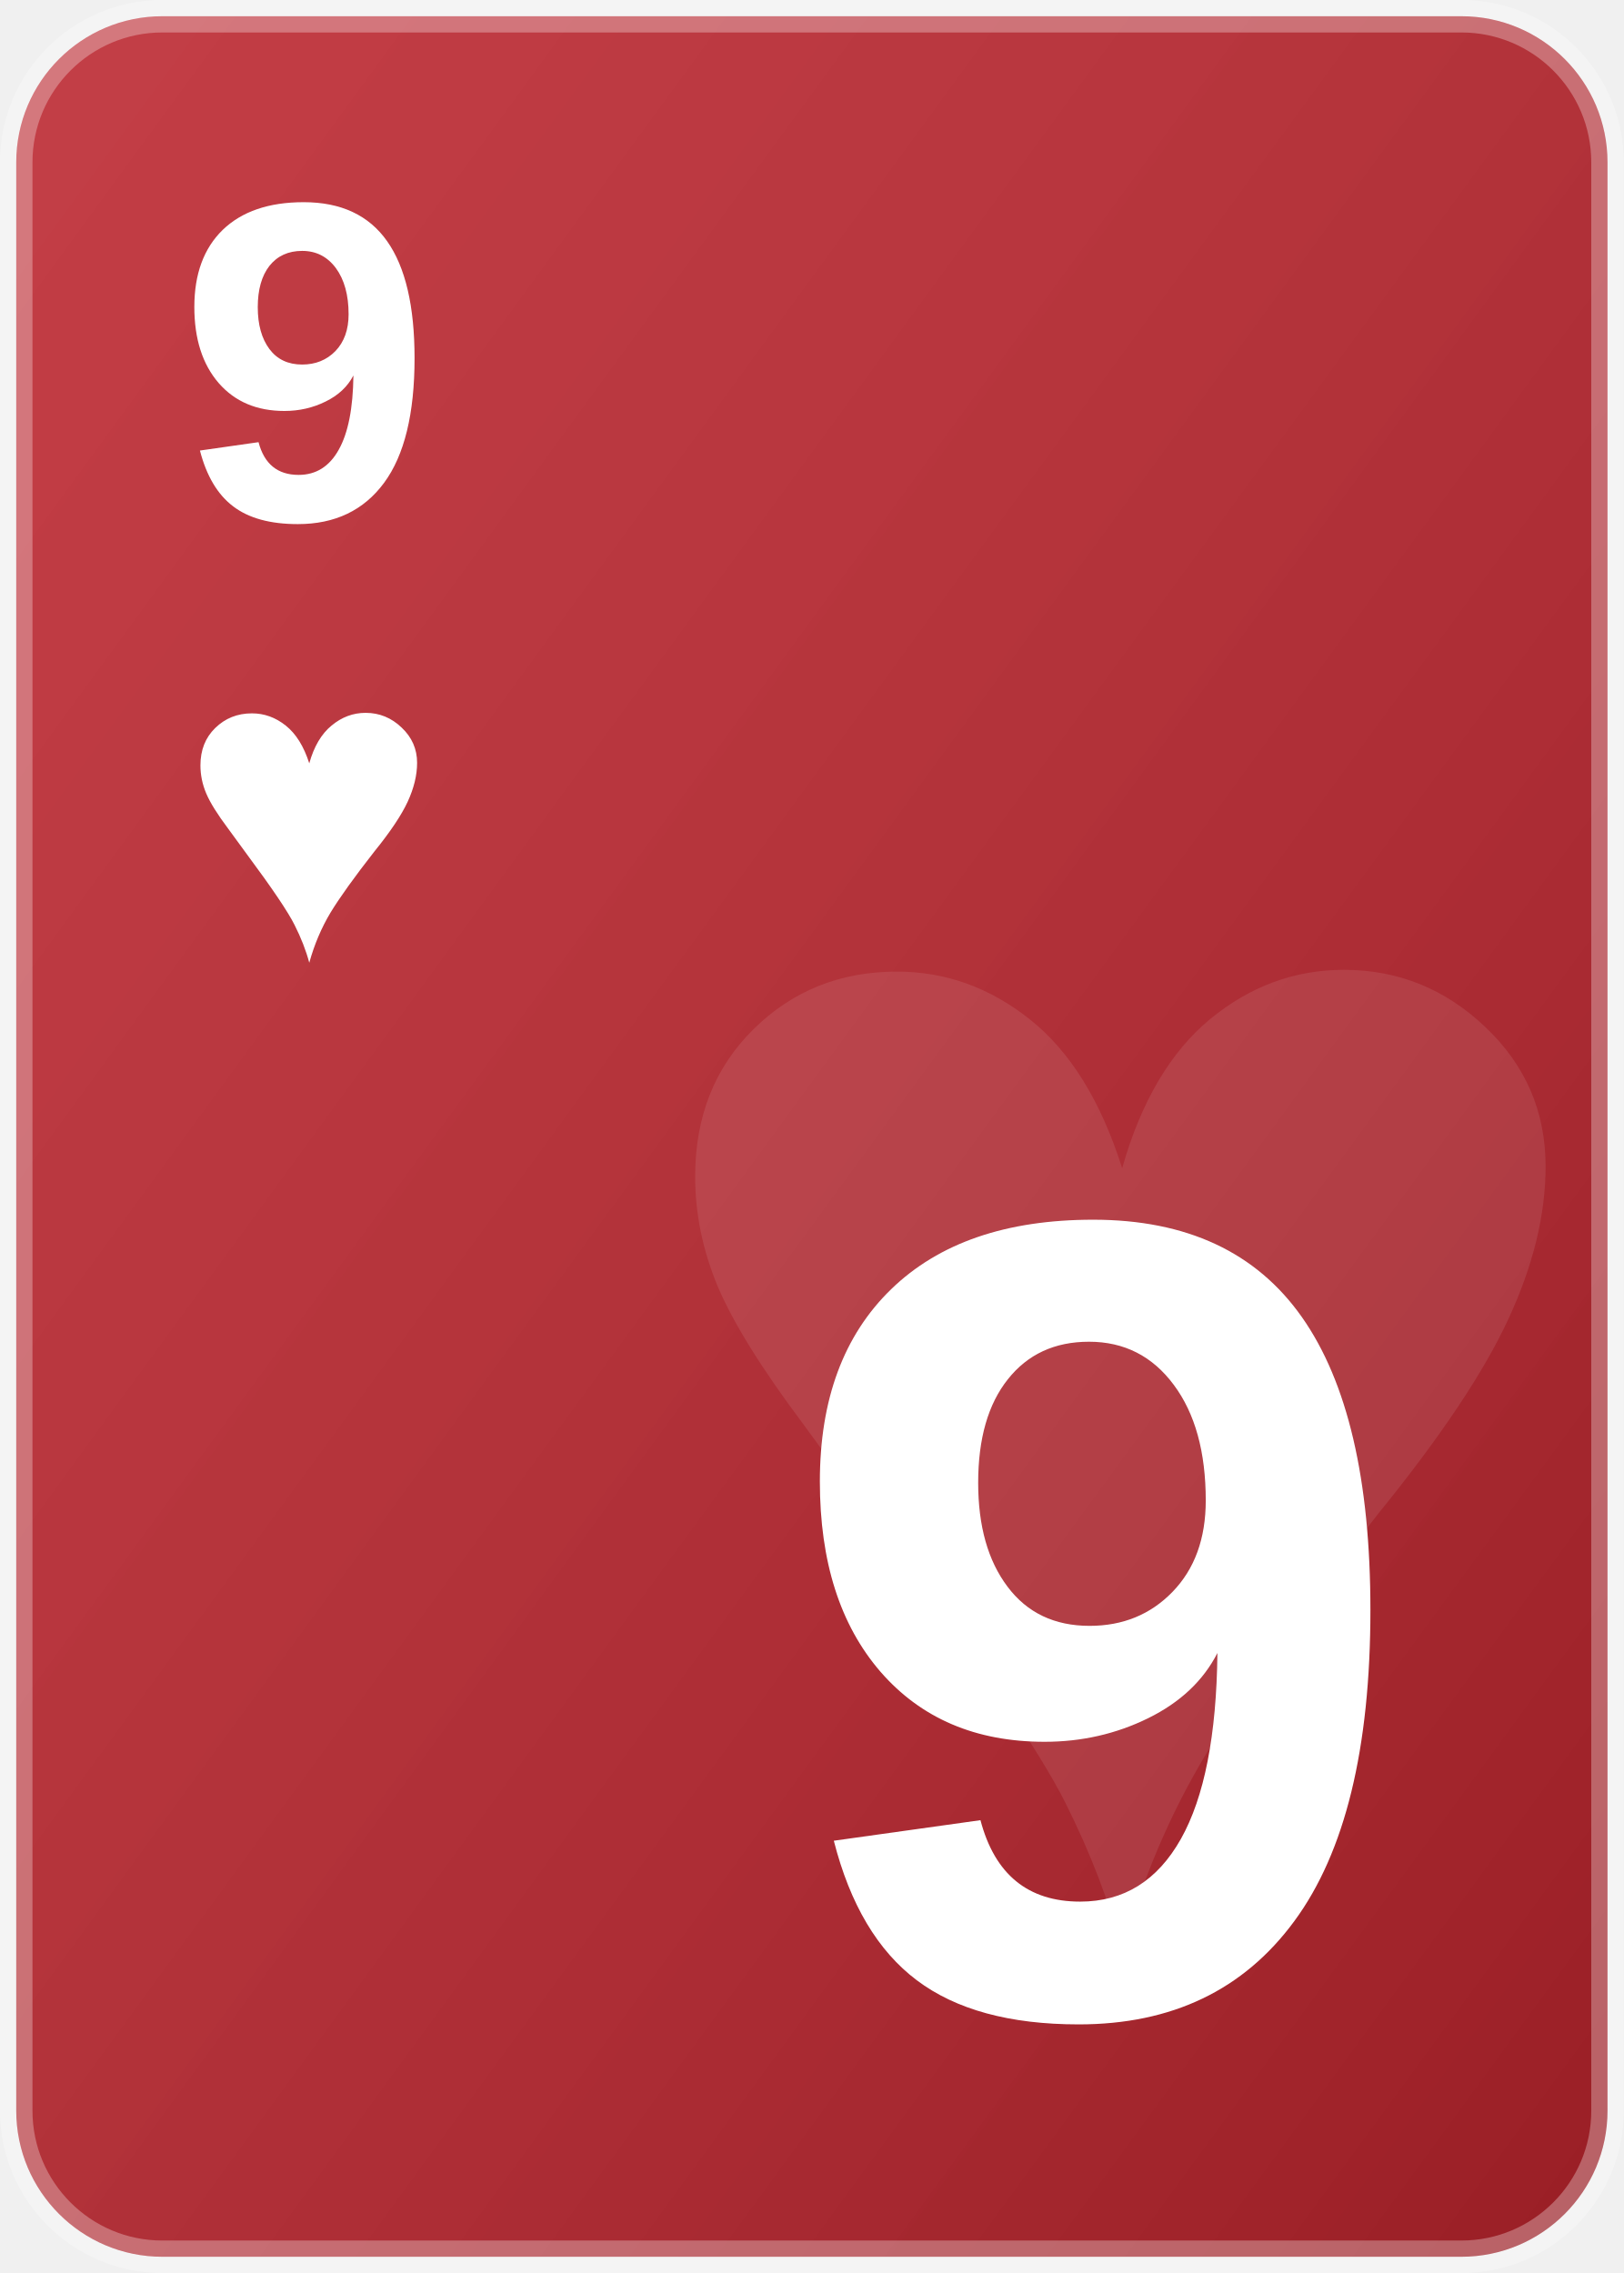
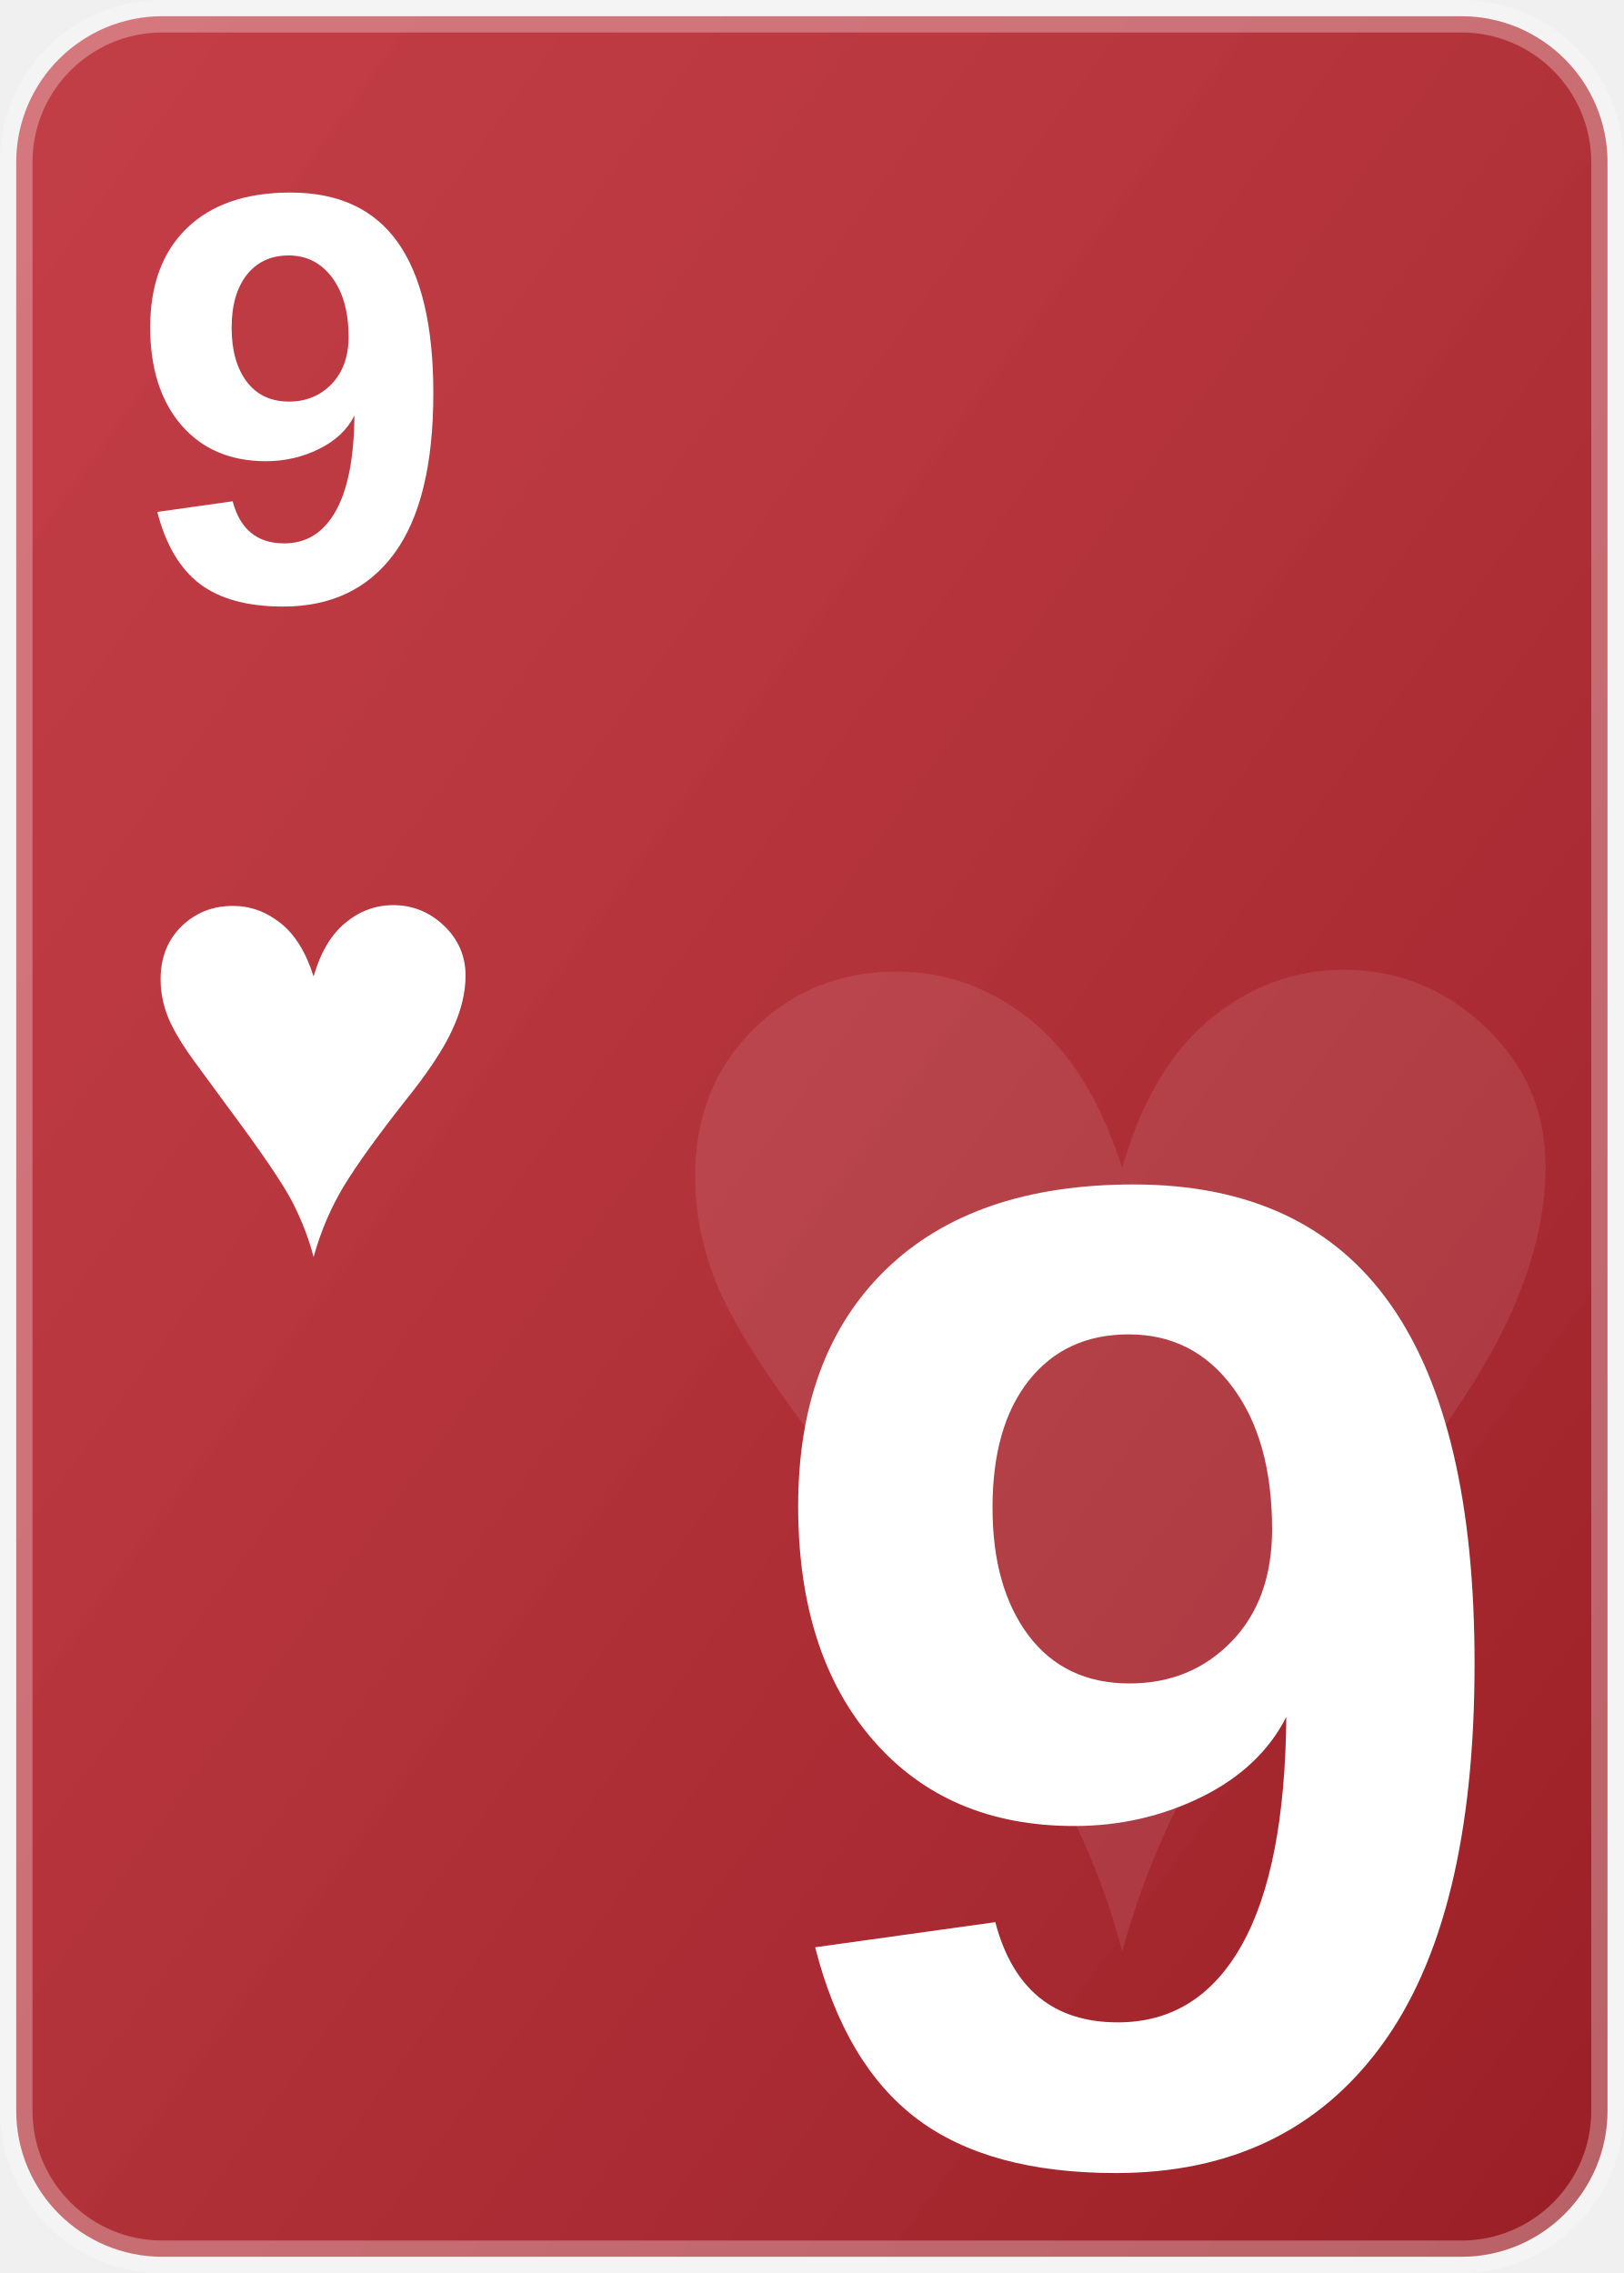
<svg xmlns="http://www.w3.org/2000/svg" viewBox="0 0 100 140" role="img" aria-labelledby="title">
  <defs>
    <linearGradient id="light" x2="1" y2="1">
      <stop stop-color="#fff" stop-opacity=".12" />
      <stop offset="1" stop-color="#000" stop-opacity=".18" />
    </linearGradient>
  </defs>
  <rect x="1" y="1" width="98" height="138" rx="9" fill="#BB242D" />
  <rect x="1" y="1" width="98" height="138" rx="9" fill="url(#light)" stroke="#fff" stroke-opacity=".3" stroke-width="2" />
  <g fill="#fff" font-family="Arial, sans-serif" font-weight="700">
    <text x="69" y="119" text-anchor="middle" font-size="106" opacity=".09">♥</text>
-     <text x="11" y="32" font-size="28">9</text>
-     <text x="11" y="59" font-size="27">♥</text>
-     <text x="87" y="124" text-anchor="end" font-size="70" letter-spacing="-3">9</text>
+     <text x="8" y="37" font-size="36">9</text>
+     <text x="8" y="77" font-size="38">♥</text>
+     <text x="94" y="133" text-anchor="end" font-size="86" letter-spacing="-3">9</text>
  </g>
</svg>
